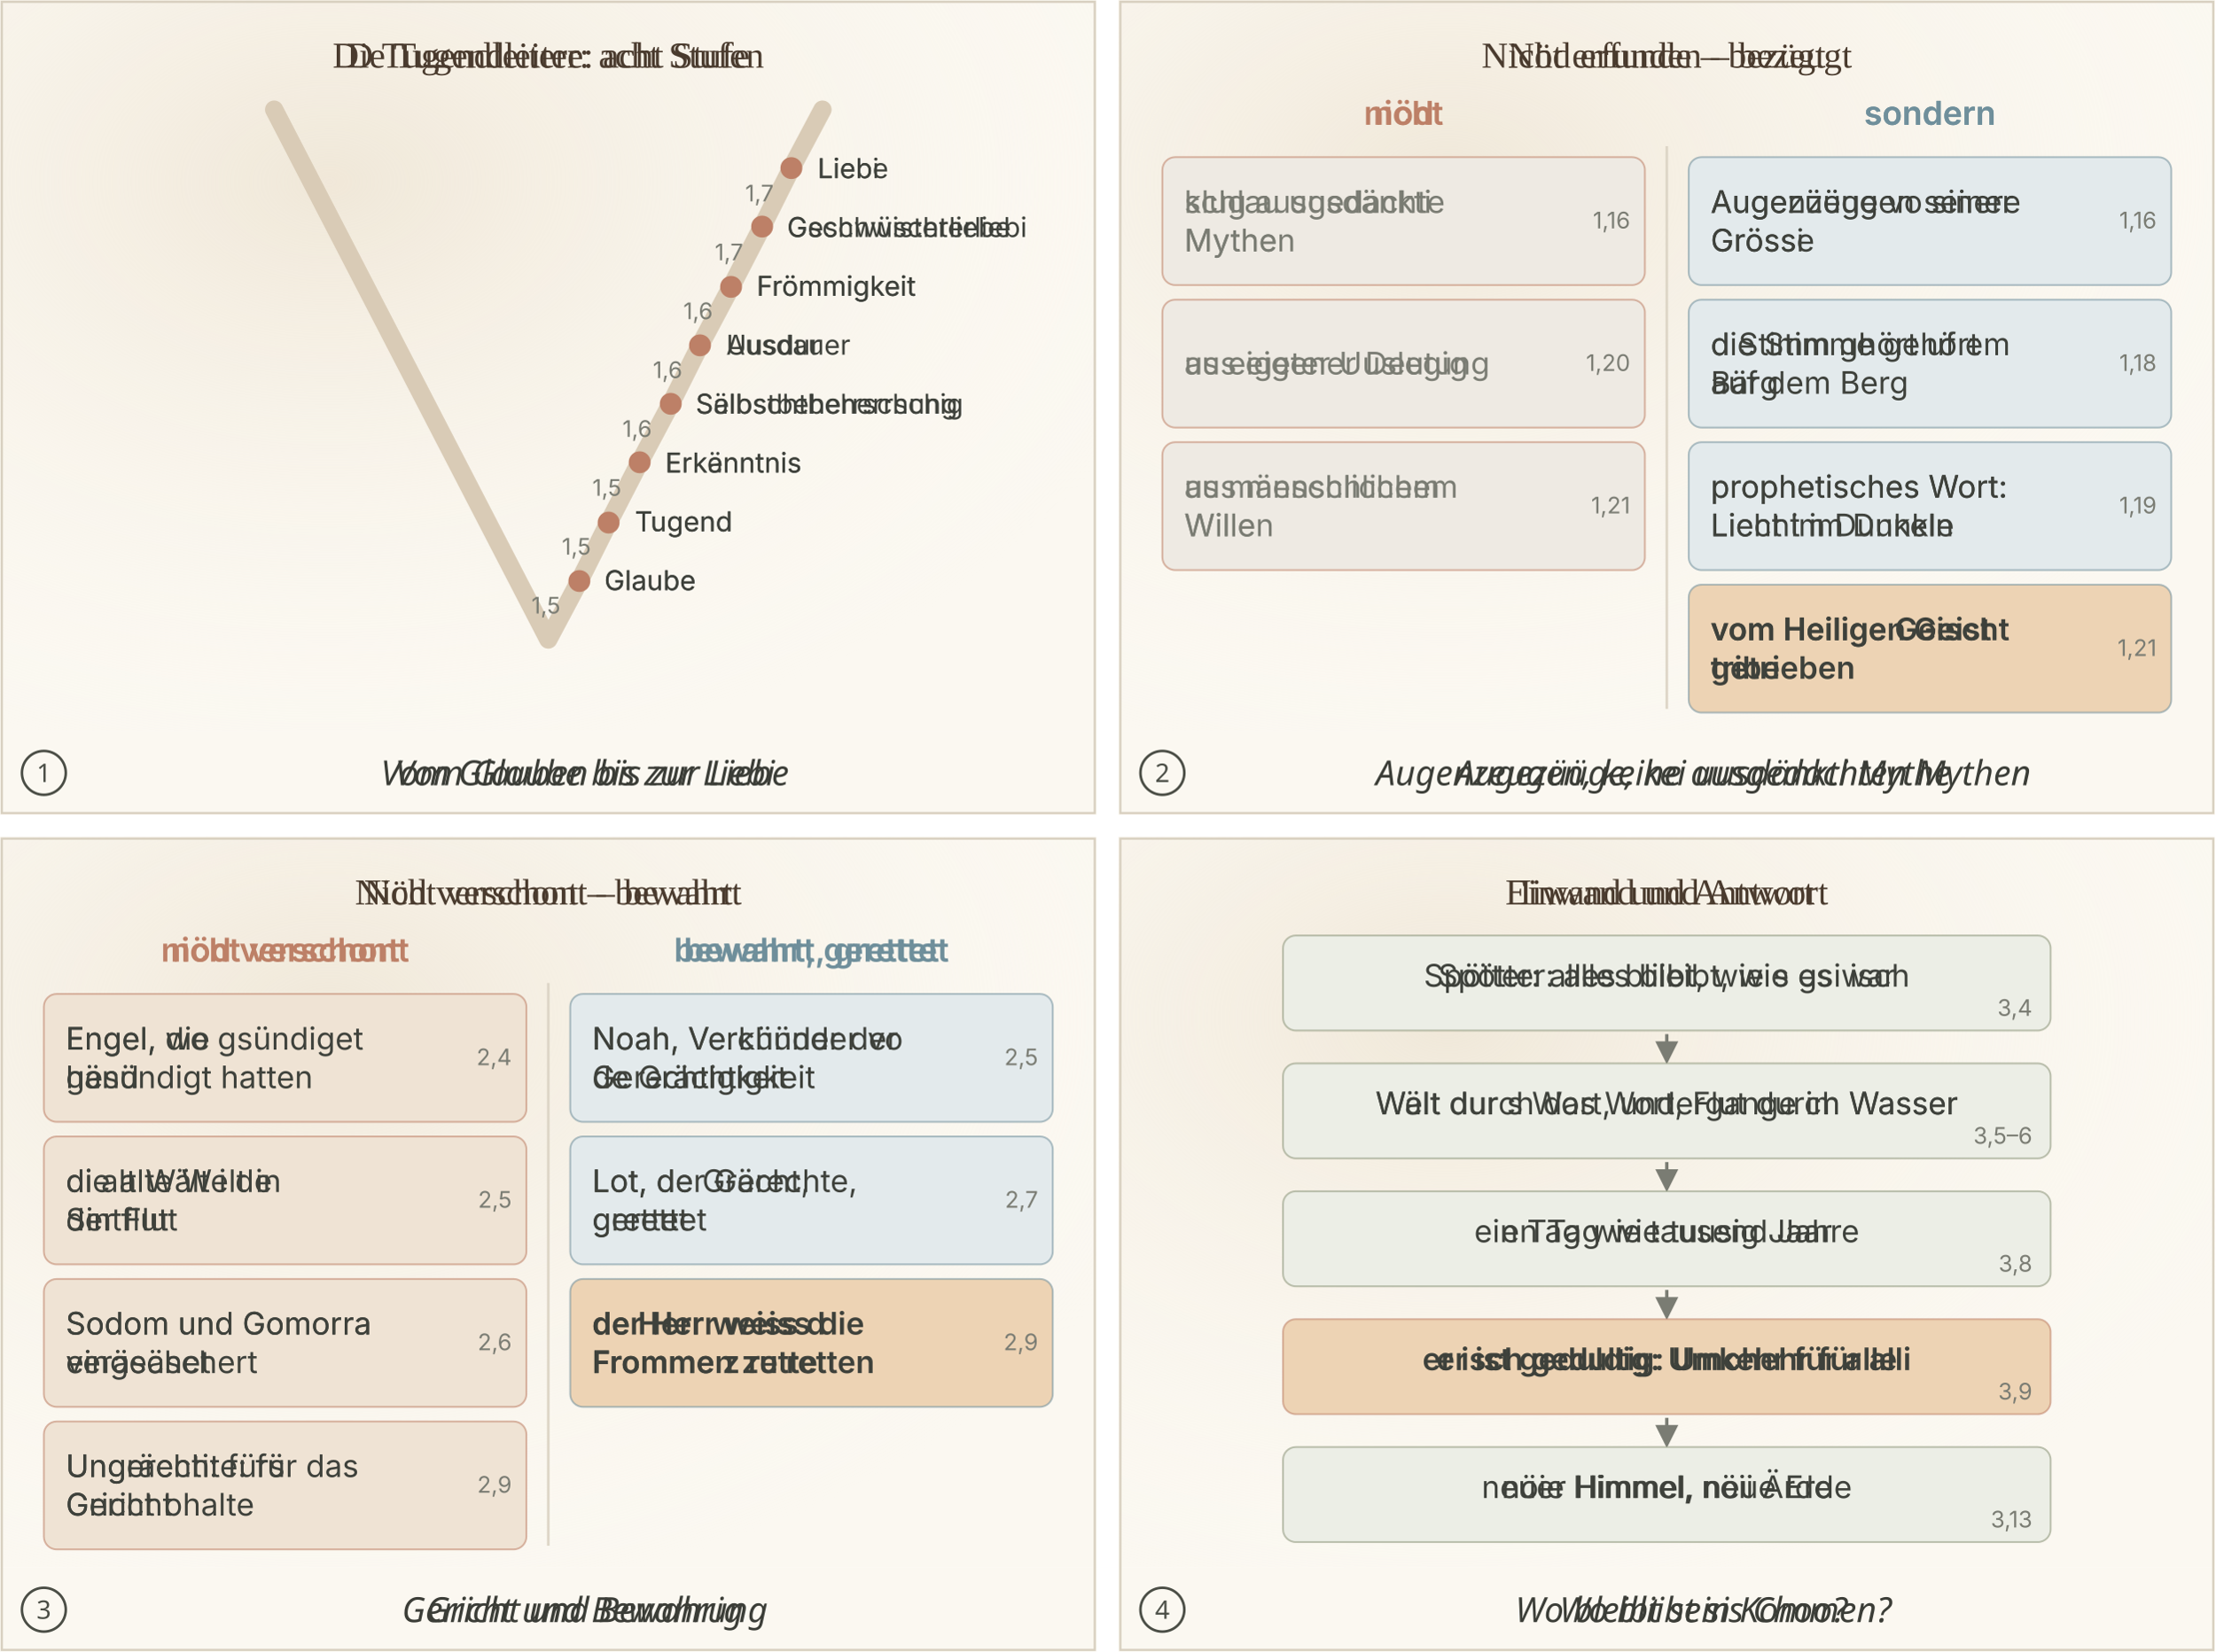
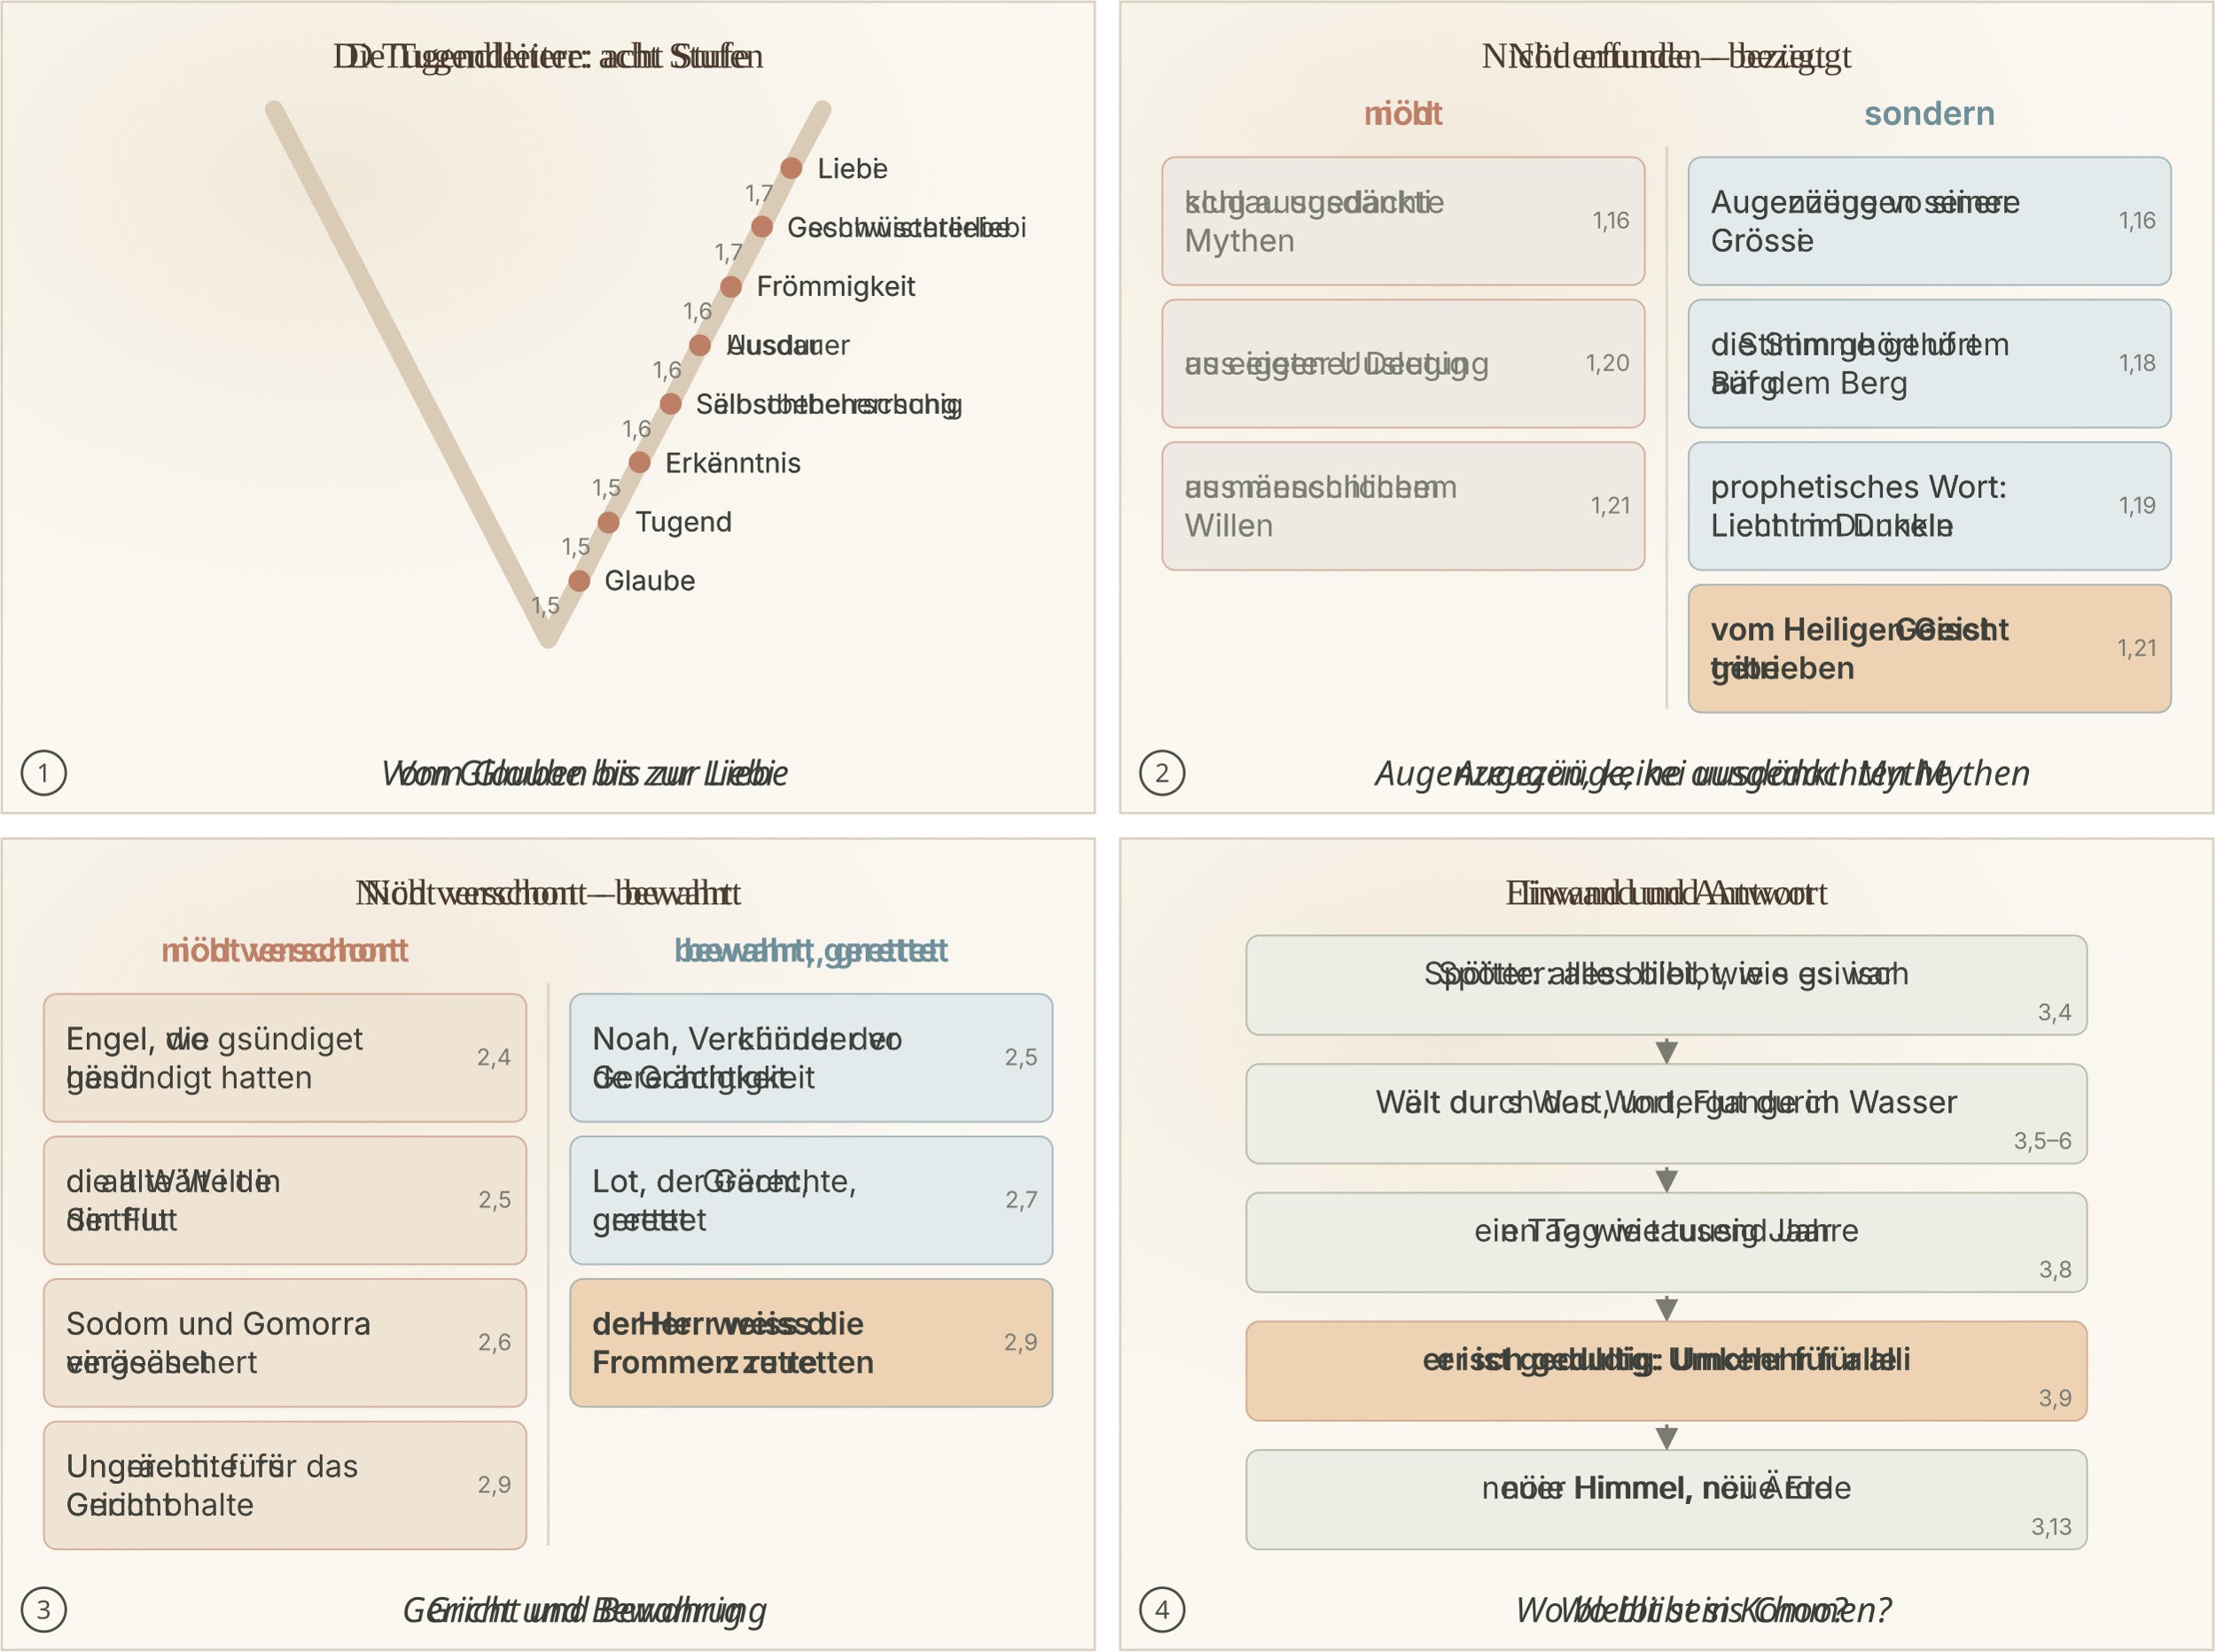
<svg xmlns="http://www.w3.org/2000/svg" viewBox="0 0 1212 904">
  <svg class="ill-tile" data-span="1" data-scene="2PE-B1" x="0" y="0" width="600" height="446" viewBox="0 0 600 446">
    <defs>
      <marker id="sk-pf" viewBox="0 0 10 10" refX="8" refY="5" markerWidth="7" markerHeight="7" orient="auto">
        <path d="M0 0L10 5L0 10z" fill="#7A7C73" />
      </marker>
      <radialGradient id="sk-wash" cx="30%" cy="25%" r="80%">
        <stop offset="0" stop-color="#EFE6D6" stop-opacity=".9" />
        <stop offset="1" stop-color="#FBF8F1" stop-opacity="0" />
      </radialGradient>
      <radialGradient id="sk-glorie" r="50%">
        <stop offset=".3" stop-color="#E9B954" stop-opacity=".95" />
        <stop offset="1" stop-color="#E9B954" stop-opacity="0" />
      </radialGradient>
      <filter id="sk-aq" x="-10%" y="-10%" width="120%" height="120%">
        <feTurbulence type="fractalNoise" baseFrequency=".06" numOctaves="2" seed="7" />
        <feDisplacementMap in="SourceGraphic" scale="3.5" />
        <feGaussianBlur stdDeviation=".35" />
      </filter>
      <filter id="sk-papier" color-interpolation-filters="sRGB">
        <feComponentTransfer>
          <feFuncR type="linear" slope="1.12" />
          <feFuncG type="linear" slope="1.12" />
          <feFuncB type="linear" slope="1.14" />
        </feComponentTransfer>
      </filter>
    </defs>
    <rect width="600" height="400" fill="#FBF8F1" />
    <rect width="600" height="400" fill="url(#sk-wash)" />
    <text class="lw lw-de" x="300.0" y="37.0" font-family="Georgia, 'Times New Roman', serif" font-size="20" text-anchor="middle" fill="#4A3B2E" font-weight="400">
      <tspan x="300.0" dy="0.0">Die Tugendleiter: acht Stufen</tspan>
    </text>
    <text class="lw lw-gsw" x="300.0" y="37.0" font-family="Georgia, 'Times New Roman', serif" font-size="20" text-anchor="middle" fill="#4A3B2E" font-weight="400">
      <tspan x="300.0" dy="0.0">D Tugendleitere: acht Stufe</tspan>
    </text>
    <path d="M150 60 L300 350 L317 318 L333 286 L350 253 L367 221 L383 189 L400 157 L417 124 L433 92 L450 60" fill="none" stroke="#D9CBB6" stroke-width="10" stroke-linecap="round" stroke-linejoin="round" />
    <circle cx="317" cy="318" r="6" fill="#BD8067" />
    <text class="lw lw-de" x="330.667" y="323.0" font-family="Inter, Helvetica, Arial, sans-serif" font-size="15" text-anchor="start" fill="#3E413B" font-weight="400">
      <tspan x="330.667" dy="0.0">Glaube</tspan>
    </text>
    <text class="lw lw-gsw" x="330.667" y="323.0" font-family="Inter, Helvetica, Arial, sans-serif" font-size="15" text-anchor="start" fill="#3E413B" font-weight="400">
      <tspan x="330.667" dy="0.0">Glaube</tspan>
    </text>
    <text x="306.667" y="335.778" font-family="Inter, Helvetica, Arial, sans-serif" font-size="12.5" fill="#7A7C73" text-anchor="end">1,5</text>
    <circle cx="333" cy="286" r="6" fill="#BD8067" />
    <text class="lw lw-de" x="347.333" y="290.8" font-family="Inter, Helvetica, Arial, sans-serif" font-size="15" text-anchor="start" fill="#3E413B" font-weight="400">
      <tspan x="347.333" dy="0.0">Tugend</tspan>
    </text>
    <text class="lw lw-gsw" x="347.333" y="290.8" font-family="Inter, Helvetica, Arial, sans-serif" font-size="15" text-anchor="start" fill="#3E413B" font-weight="400">
      <tspan x="347.333" dy="0.0">Tugend</tspan>
    </text>
    <text x="323.333" y="303.556" font-family="Inter, Helvetica, Arial, sans-serif" font-size="12.5" fill="#7A7C73" text-anchor="end">1,5</text>
    <circle cx="350" cy="253" r="6" fill="#BD8067" />
    <text class="lw lw-de" x="364.0" y="258.6" font-family="Inter, Helvetica, Arial, sans-serif" font-size="15" text-anchor="start" fill="#3E413B" font-weight="400">
      <tspan x="364.0" dy="0.0">Erkenntnis</tspan>
    </text>
    <text class="lw lw-gsw" x="364.0" y="258.6" font-family="Inter, Helvetica, Arial, sans-serif" font-size="15" text-anchor="start" fill="#3E413B" font-weight="400">
      <tspan x="364.0" dy="0.0">Erkänntnis</tspan>
    </text>
    <text x="340.0" y="271.333" font-family="Inter, Helvetica, Arial, sans-serif" font-size="12.5" fill="#7A7C73" text-anchor="end">1,5</text>
    <circle cx="367" cy="221" r="6" fill="#BD8067" />
    <text class="lw lw-de" x="380.667" y="226.4" font-family="Inter, Helvetica, Arial, sans-serif" font-size="15" text-anchor="start" fill="#3E413B" font-weight="400">
      <tspan x="380.667" dy="0.0">Selbstbeherrschung</tspan>
    </text>
    <text class="lw lw-gsw" x="380.667" y="226.4" font-family="Inter, Helvetica, Arial, sans-serif" font-size="15" text-anchor="start" fill="#3E413B" font-weight="400">
      <tspan x="380.667" dy="0.0">Sälbschtbeherrschig</tspan>
    </text>
    <text x="356.667" y="239.111" font-family="Inter, Helvetica, Arial, sans-serif" font-size="12.5" fill="#7A7C73" text-anchor="end">1,6</text>
    <circle cx="383" cy="189" r="6" fill="#BD8067" />
    <text class="lw lw-de" x="397.333" y="194.1" font-family="Inter, Helvetica, Arial, sans-serif" font-size="15" text-anchor="start" fill="#3E413B" font-weight="400">
      <tspan x="397.333" dy="0.0">Ausdauer</tspan>
    </text>
    <text class="lw lw-gsw" x="397.333" y="194.1" font-family="Inter, Helvetica, Arial, sans-serif" font-size="15" text-anchor="start" fill="#3E413B" font-weight="400">
      <tspan x="397.333" dy="0.0">Uusdur</tspan>
    </text>
    <text x="373.333" y="206.889" font-family="Inter, Helvetica, Arial, sans-serif" font-size="12.5" fill="#7A7C73" text-anchor="end">1,6</text>
    <circle cx="400" cy="157" r="6" fill="#BD8067" />
    <text class="lw lw-de" x="414.0" y="161.9" font-family="Inter, Helvetica, Arial, sans-serif" font-size="15" text-anchor="start" fill="#3E413B" font-weight="400">
      <tspan x="414.0" dy="0.0">Frömmigkeit</tspan>
    </text>
    <text class="lw lw-gsw" x="414.0" y="161.9" font-family="Inter, Helvetica, Arial, sans-serif" font-size="15" text-anchor="start" fill="#3E413B" font-weight="400">
      <tspan x="414.0" dy="0.0">Frömmigkeit</tspan>
    </text>
    <text x="390.0" y="174.667" font-family="Inter, Helvetica, Arial, sans-serif" font-size="12.5" fill="#7A7C73" text-anchor="end">1,6</text>
    <circle cx="417" cy="124" r="6" fill="#BD8067" />
    <text class="lw lw-de" x="430.667" y="129.7" font-family="Inter, Helvetica, Arial, sans-serif" font-size="15" text-anchor="start" fill="#3E413B" font-weight="400">
      <tspan x="430.667" dy="0.0">Geschwisterliebe</tspan>
    </text>
    <text class="lw lw-gsw" x="430.667" y="129.7" font-family="Inter, Helvetica, Arial, sans-serif" font-size="15" text-anchor="start" fill="#3E413B" font-weight="400">
      <tspan x="430.667" dy="0.0">Gschwüschterliebi</tspan>
    </text>
    <text x="406.667" y="142.444" font-family="Inter, Helvetica, Arial, sans-serif" font-size="12.5" fill="#7A7C73" text-anchor="end">1,7</text>
    <circle cx="433" cy="92" r="6" fill="#BD8067" />
    <text class="lw lw-de" x="447.333" y="97.5" font-family="Inter, Helvetica, Arial, sans-serif" font-size="15" text-anchor="start" fill="#3E413B" font-weight="400">
      <tspan x="447.333" dy="0.0">Liebe</tspan>
    </text>
    <text class="lw lw-gsw" x="447.333" y="97.5" font-family="Inter, Helvetica, Arial, sans-serif" font-size="15" text-anchor="start" fill="#3E413B" font-weight="400">
      <tspan x="447.333" dy="0.0">Liebi</tspan>
    </text>
    <text x="423.333" y="110.222" font-family="Inter, Helvetica, Arial, sans-serif" font-size="12.5" fill="#7A7C73" text-anchor="end">1,7</text>
    <rect x="0" y="400" width="600" height="46" fill="#FBF8F1" />
    <circle cx="24" cy="423.0" r="12" fill="none" stroke="#4A4D45" stroke-width="1.4" />
    <text x="24" y="428.0" text-anchor="middle" font-family="sans-serif" font-size="14" fill="#4A4D45" class="pn-n">1</text>
    <text class="lw lw-de" x="320.0" y="429.8" text-anchor="middle" font-family="sans-serif" font-size="19" font-style="italic" fill="#3B3D37">Vom Glauben bis zur Liebe</text>
    <text class="lw lw-gsw" x="320.0" y="429.8" text-anchor="middle" font-family="sans-serif" font-size="19" font-style="italic" fill="#3B3D37">Vom Glaube bis zur Liebi</text>
    <rect x="1" y="1" width="598" height="444" fill="none" stroke="#D8D0C0" stroke-width="1.2" vector-effect="non-scaling-stroke" />
  </svg>
  <svg class="ill-tile" data-span="1" data-scene="2PE-B2" x="612" y="0" width="600" height="446" viewBox="0 0 600 446">
    <defs>
      <marker id="sk-pf" viewBox="0 0 10 10" refX="8" refY="5" markerWidth="7" markerHeight="7" orient="auto">
        <path d="M0 0L10 5L0 10z" fill="#7A7C73" />
      </marker>
      <radialGradient id="sk-wash" cx="30%" cy="25%" r="80%">
        <stop offset="0" stop-color="#EFE6D6" stop-opacity=".9" />
        <stop offset="1" stop-color="#FBF8F1" stop-opacity="0" />
      </radialGradient>
      <radialGradient id="sk-glorie" r="50%">
        <stop offset=".3" stop-color="#E9B954" stop-opacity=".95" />
        <stop offset="1" stop-color="#E9B954" stop-opacity="0" />
      </radialGradient>
      <filter id="sk-aq" x="-10%" y="-10%" width="120%" height="120%">
        <feTurbulence type="fractalNoise" baseFrequency=".06" numOctaves="2" seed="7" />
        <feDisplacementMap in="SourceGraphic" scale="3.5" />
        <feGaussianBlur stdDeviation=".35" />
      </filter>
      <filter id="sk-papier" color-interpolation-filters="sRGB">
        <feComponentTransfer>
          <feFuncR type="linear" slope="1.12" />
          <feFuncG type="linear" slope="1.12" />
          <feFuncB type="linear" slope="1.14" />
        </feComponentTransfer>
      </filter>
    </defs>
    <rect width="600" height="400" fill="#FBF8F1" />
    <rect width="600" height="400" fill="url(#sk-wash)" />
    <text class="lw lw-de" x="300.0" y="37.0" font-family="Georgia, 'Times New Roman', serif" font-size="20" text-anchor="middle" fill="#4A3B2E" font-weight="400">
      <tspan x="300.0" dy="0.0">Nicht erfunden – bezeugt</tspan>
    </text>
    <text class="lw lw-gsw" x="300.0" y="37.0" font-family="Georgia, 'Times New Roman', serif" font-size="20" text-anchor="middle" fill="#4A3B2E" font-weight="400">
      <tspan x="300.0" dy="0.0">Nöd erfunde – bezügt</tspan>
    </text>
    <text class="lw lw-de" x="156.0" y="68.3" font-family="Inter, Helvetica, Arial, sans-serif" font-size="18" text-anchor="middle" fill="#BD8067" font-weight="600">
      <tspan x="156.0" dy="0.0">nicht</tspan>
    </text>
    <text class="lw lw-gsw" x="156.0" y="68.3" font-family="Inter, Helvetica, Arial, sans-serif" font-size="18" text-anchor="middle" fill="#BD8067" font-weight="600">
      <tspan x="156.0" dy="0.0">nöd</tspan>
    </text>
    <text class="lw lw-de" x="444.0" y="68.3" font-family="Inter, Helvetica, Arial, sans-serif" font-size="18" text-anchor="middle" fill="#6F8F9B" font-weight="600">
      <tspan x="444.0" dy="0.0">sondern</tspan>
    </text>
    <text class="lw lw-gsw" x="444.0" y="68.3" font-family="Inter, Helvetica, Arial, sans-serif" font-size="18" text-anchor="middle" fill="#6F8F9B" font-weight="600">
      <tspan x="444.0" dy="0.0">sondern</tspan>
    </text>
    <line x1="300.0" x2="300.0" y1="80" y2="388" stroke="#DDD5C6" stroke-width="1.4" />
    <rect x="24" y="86.0" width="264" height="70.0" rx="7" fill="#EEEAE3" stroke="#BD8067" stroke-width="1" stroke-opacity=".55" />
    <text class="lw lw-de" x="36" y="127.0" font-family="Inter, Helvetica, Arial, sans-serif" font-size="17" text-anchor="start" fill="#7A7C73" font-weight="400" text-decoration="line-through">
      <tspan x="36" dy="-10.5">klug ausgedachte</tspan>
      <tspan x="36" dy="21.1">Mythen</tspan>
    </text>
    <text class="lw lw-gsw" x="36" y="127.0" font-family="Inter, Helvetica, Arial, sans-serif" font-size="17" text-anchor="start" fill="#7A7C73" font-weight="400" text-decoration="line-through">
      <tspan x="36" dy="-10.5">schlau uusdänkti</tspan>
      <tspan x="36" dy="21.1">Mythe</tspan>
    </text>
    <text x="280" y="125.0" font-family="Inter, Helvetica, Arial, sans-serif" font-size="12.5" fill="#7A7C73" text-anchor="end">1,16</text>
    <rect x="24" y="164.0" width="264" height="70.0" rx="7" fill="#EEEAE3" stroke="#BD8067" stroke-width="1" stroke-opacity=".55" />
    <text class="lw lw-de" x="36" y="204.9" font-family="Inter, Helvetica, Arial, sans-serif" font-size="17" text-anchor="start" fill="#7A7C73" font-weight="400" text-decoration="line-through">
      <tspan x="36" dy="0.0">aus eigener Deutung</tspan>
    </text>
    <text class="lw lw-gsw" x="36" y="204.9" font-family="Inter, Helvetica, Arial, sans-serif" font-size="17" text-anchor="start" fill="#7A7C73" font-weight="400" text-decoration="line-through">
      <tspan x="36" dy="0.0">us eigeter Uuslegig</tspan>
    </text>
    <text x="280" y="203.0" font-family="Inter, Helvetica, Arial, sans-serif" font-size="12.5" fill="#7A7C73" text-anchor="end">1,20</text>
    <rect x="24" y="242.0" width="264" height="70.0" rx="7" fill="#EEEAE3" stroke="#BD8067" stroke-width="1" stroke-opacity=".55" />
    <text class="lw lw-de" x="36" y="282.9" font-family="Inter, Helvetica, Arial, sans-serif" font-size="17" text-anchor="start" fill="#7A7C73" font-weight="400" text-decoration="line-through">
      <tspan x="36" dy="-10.5">aus menschlichem</tspan>
      <tspan x="36" dy="21.1">Willen</tspan>
    </text>
    <text class="lw lw-gsw" x="36" y="282.9" font-family="Inter, Helvetica, Arial, sans-serif" font-size="17" text-anchor="start" fill="#7A7C73" font-weight="400" text-decoration="line-through">
      <tspan x="36" dy="-10.5">us mänschlichem</tspan>
      <tspan x="36" dy="21.1">Wille</tspan>
    </text>
    <text x="280" y="281.0" font-family="Inter, Helvetica, Arial, sans-serif" font-size="12.5" fill="#7A7C73" text-anchor="end">1,21</text>
    <rect x="312" y="86.0" width="264" height="70.0" rx="7" fill="#E3EAEC" stroke="#6F8F9B" stroke-width="1" stroke-opacity=".55" />
    <text class="lw lw-de" x="324" y="127.0" font-family="Inter, Helvetica, Arial, sans-serif" font-size="17" text-anchor="start" fill="#3E413B" font-weight="400">
      <tspan x="324" dy="-10.5">Augenzeugen seiner</tspan>
      <tspan x="324" dy="21.1">Grösse</tspan>
    </text>
    <text class="lw lw-gsw" x="324" y="127.0" font-family="Inter, Helvetica, Arial, sans-serif" font-size="17" text-anchor="start" fill="#3E413B" font-weight="400">
      <tspan x="324" dy="-10.5">Augezüüge vo sinere</tspan>
      <tspan x="324" dy="21.1">Grössi</tspan>
    </text>
    <text x="568" y="125.0" font-family="Inter, Helvetica, Arial, sans-serif" font-size="12.5" fill="#7A7C73" text-anchor="end">1,16</text>
    <rect x="312" y="164.0" width="264" height="70.0" rx="7" fill="#E3EAEC" stroke="#6F8F9B" stroke-width="1" stroke-opacity=".55" />
    <text class="lw lw-de" x="324" y="204.9" font-family="Inter, Helvetica, Arial, sans-serif" font-size="17" text-anchor="start" fill="#3E413B" font-weight="400">
      <tspan x="324" dy="-10.5">die Stimme gehört</tspan>
      <tspan x="324" dy="21.1">auf dem Berg</tspan>
    </text>
    <text class="lw lw-gsw" x="324" y="204.9" font-family="Inter, Helvetica, Arial, sans-serif" font-size="17" text-anchor="start" fill="#3E413B" font-weight="400">
      <tspan x="324" dy="-10.5">d Stimm ghört uf em</tspan>
      <tspan x="324" dy="21.1">Bärg</tspan>
    </text>
    <text x="568" y="203.0" font-family="Inter, Helvetica, Arial, sans-serif" font-size="12.5" fill="#7A7C73" text-anchor="end">1,18</text>
    <rect x="312" y="242.0" width="264" height="70.0" rx="7" fill="#E3EAEC" stroke="#6F8F9B" stroke-width="1" stroke-opacity=".55" />
    <text class="lw lw-de" x="324" y="282.9" font-family="Inter, Helvetica, Arial, sans-serif" font-size="17" text-anchor="start" fill="#3E413B" font-weight="400">
      <tspan x="324" dy="-10.5">prophetisches Wort:</tspan>
      <tspan x="324" dy="21.1">Licht im Dunkeln</tspan>
    </text>
    <text class="lw lw-gsw" x="324" y="282.9" font-family="Inter, Helvetica, Arial, sans-serif" font-size="17" text-anchor="start" fill="#3E413B" font-weight="400">
      <tspan x="324" dy="-10.5">prophetisches Wort:</tspan>
      <tspan x="324" dy="21.1">Liecht im Dunkle</tspan>
    </text>
    <text x="568" y="281.0" font-family="Inter, Helvetica, Arial, sans-serif" font-size="12.5" fill="#7A7C73" text-anchor="end">1,19</text>
    <rect x="312" y="320.0" width="264" height="70.0" rx="7" fill="#EDD3B4" stroke="#6F8F9B" stroke-width="1" stroke-opacity=".55" />
    <text class="lw lw-de" x="324" y="360.9" font-family="Inter, Helvetica, Arial, sans-serif" font-size="17" text-anchor="start" fill="#3E413B" font-weight="600">
      <tspan x="324" dy="-10.5">vom Heiligen Geist</tspan>
      <tspan x="324" dy="21.1">getrieben</tspan>
    </text>
    <text class="lw lw-gsw" x="324" y="360.9" font-family="Inter, Helvetica, Arial, sans-serif" font-size="17" text-anchor="start" fill="#3E413B" font-weight="600">
      <tspan x="324" dy="-10.5">vom Heilige Geischt</tspan>
      <tspan x="324" dy="21.1">tribe</tspan>
    </text>
    <text x="568" y="359.0" font-family="Inter, Helvetica, Arial, sans-serif" font-size="12.5" fill="#7A7C73" text-anchor="end">1,21</text>
    <rect x="0" y="400" width="600" height="46" fill="#FBF8F1" />
    <circle cx="24" cy="423.0" r="12" fill="none" stroke="#4A4D45" stroke-width="1.4" />
    <text x="24" y="428.0" text-anchor="middle" font-family="sans-serif" font-size="14" fill="#4A4D45" class="pn-n">2</text>
    <text class="lw lw-de" x="320.0" y="429.8" text-anchor="middle" font-family="sans-serif" font-size="19" font-style="italic" fill="#3B3D37">Augenzeugen, keine ausgedachten Mythen</text>
    <text class="lw lw-gsw" x="320.0" y="429.8" text-anchor="middle" font-family="sans-serif" font-size="19" font-style="italic" fill="#3B3D37">Augezüüge, kei uusdänkti Mythe</text>
    <rect x="1" y="1" width="598" height="444" fill="none" stroke="#D8D0C0" stroke-width="1.2" vector-effect="non-scaling-stroke" />
  </svg>
  <svg class="ill-tile" data-span="1" data-scene="2PE-B3" x="0" y="458" width="600" height="446" viewBox="0 0 600 446">
    <defs>
      <marker id="sk-pf" viewBox="0 0 10 10" refX="8" refY="5" markerWidth="7" markerHeight="7" orient="auto">
        <path d="M0 0L10 5L0 10z" fill="#7A7C73" />
      </marker>
      <radialGradient id="sk-wash" cx="30%" cy="25%" r="80%">
        <stop offset="0" stop-color="#EFE6D6" stop-opacity=".9" />
        <stop offset="1" stop-color="#FBF8F1" stop-opacity="0" />
      </radialGradient>
      <radialGradient id="sk-glorie" r="50%">
        <stop offset=".3" stop-color="#E9B954" stop-opacity=".95" />
        <stop offset="1" stop-color="#E9B954" stop-opacity="0" />
      </radialGradient>
      <filter id="sk-aq" x="-10%" y="-10%" width="120%" height="120%">
        <feTurbulence type="fractalNoise" baseFrequency=".06" numOctaves="2" seed="7" />
        <feDisplacementMap in="SourceGraphic" scale="3.5" />
        <feGaussianBlur stdDeviation=".35" />
      </filter>
      <filter id="sk-papier" color-interpolation-filters="sRGB">
        <feComponentTransfer>
          <feFuncR type="linear" slope="1.12" />
          <feFuncG type="linear" slope="1.12" />
          <feFuncB type="linear" slope="1.14" />
        </feComponentTransfer>
      </filter>
    </defs>
    <rect width="600" height="400" fill="#FBF8F1" />
    <rect width="600" height="400" fill="url(#sk-wash)" />
    <text class="lw lw-de" x="300.0" y="37.0" font-family="Georgia, 'Times New Roman', serif" font-size="20" text-anchor="middle" fill="#4A3B2E" font-weight="400">
      <tspan x="300.0" dy="0.0">Nicht verschont – bewahrt</tspan>
    </text>
    <text class="lw lw-gsw" x="300.0" y="37.0" font-family="Georgia, 'Times New Roman', serif" font-size="20" text-anchor="middle" fill="#4A3B2E" font-weight="400">
      <tspan x="300.0" dy="0.0">Nöd verschont – bewahrt</tspan>
    </text>
    <text class="lw lw-de" x="156.0" y="68.3" font-family="Inter, Helvetica, Arial, sans-serif" font-size="18" text-anchor="middle" fill="#BD8067" font-weight="600">
      <tspan x="156.0" dy="0.0">nicht verschont</tspan>
    </text>
    <text class="lw lw-gsw" x="156.0" y="68.3" font-family="Inter, Helvetica, Arial, sans-serif" font-size="18" text-anchor="middle" fill="#BD8067" font-weight="600">
      <tspan x="156.0" dy="0.0">nöd verschont</tspan>
    </text>
    <text class="lw lw-de" x="444.0" y="68.3" font-family="Inter, Helvetica, Arial, sans-serif" font-size="18" text-anchor="middle" fill="#6F8F9B" font-weight="600">
      <tspan x="444.0" dy="0.0">bewahrt, gerettet</tspan>
    </text>
    <text class="lw lw-gsw" x="444.0" y="68.3" font-family="Inter, Helvetica, Arial, sans-serif" font-size="18" text-anchor="middle" fill="#6F8F9B" font-weight="600">
      <tspan x="444.0" dy="0.0">bewahrt, grettet</tspan>
    </text>
    <line x1="300.0" x2="300.0" y1="80" y2="388" stroke="#DDD5C6" stroke-width="1.4" />
    <rect x="24" y="86.0" width="264" height="70.0" rx="7" fill="#EFE3D4" stroke="#BD8067" stroke-width="1" stroke-opacity=".55" />
    <text class="lw lw-de" x="36" y="127.0" font-family="Inter, Helvetica, Arial, sans-serif" font-size="17" text-anchor="start" fill="#3E413B" font-weight="400">
      <tspan x="36" dy="-10.5">Engel, die</tspan>
      <tspan x="36" dy="21.1">gesündigt hatten</tspan>
    </text>
    <text class="lw lw-gsw" x="36" y="127.0" font-family="Inter, Helvetica, Arial, sans-serif" font-size="17" text-anchor="start" fill="#3E413B" font-weight="400">
      <tspan x="36" dy="-10.5">Engel, wo gsündiget</tspan>
      <tspan x="36" dy="21.1">händ</tspan>
    </text>
    <text x="280" y="125.0" font-family="Inter, Helvetica, Arial, sans-serif" font-size="12.5" fill="#7A7C73" text-anchor="end">2,4</text>
    <rect x="24" y="164.0" width="264" height="70.0" rx="7" fill="#EFE3D4" stroke="#BD8067" stroke-width="1" stroke-opacity=".55" />
    <text class="lw lw-de" x="36" y="204.9" font-family="Inter, Helvetica, Arial, sans-serif" font-size="17" text-anchor="start" fill="#3E413B" font-weight="400">
      <tspan x="36" dy="-10.5">die alte Welt in</tspan>
      <tspan x="36" dy="21.1">der Flut</tspan>
    </text>
    <text class="lw lw-gsw" x="36" y="204.9" font-family="Inter, Helvetica, Arial, sans-serif" font-size="17" text-anchor="start" fill="#3E413B" font-weight="400">
      <tspan x="36" dy="-10.5">di alt Wält i de</tspan>
      <tspan x="36" dy="21.1">Sintflut</tspan>
    </text>
    <text x="280" y="203.0" font-family="Inter, Helvetica, Arial, sans-serif" font-size="12.5" fill="#7A7C73" text-anchor="end">2,5</text>
    <rect x="24" y="242.0" width="264" height="70.0" rx="7" fill="#EFE3D4" stroke="#BD8067" stroke-width="1" stroke-opacity=".55" />
    <text class="lw lw-de" x="36" y="282.9" font-family="Inter, Helvetica, Arial, sans-serif" font-size="17" text-anchor="start" fill="#3E413B" font-weight="400">
      <tspan x="36" dy="-10.5">Sodom und Gomorra</tspan>
      <tspan x="36" dy="21.1">eingeäschert</tspan>
    </text>
    <text class="lw lw-gsw" x="36" y="282.9" font-family="Inter, Helvetica, Arial, sans-serif" font-size="17" text-anchor="start" fill="#3E413B" font-weight="400">
      <tspan x="36" dy="-10.5">Sodom und Gomorra</tspan>
      <tspan x="36" dy="21.1">veräschet</tspan>
    </text>
    <text x="280" y="281.0" font-family="Inter, Helvetica, Arial, sans-serif" font-size="12.5" fill="#7A7C73" text-anchor="end">2,6</text>
    <rect x="24" y="320.0" width="264" height="70.0" rx="7" fill="#EFE3D4" stroke="#BD8067" stroke-width="1" stroke-opacity=".55" />
    <text class="lw lw-de" x="36" y="360.9" font-family="Inter, Helvetica, Arial, sans-serif" font-size="17" text-anchor="start" fill="#3E413B" font-weight="400">
      <tspan x="36" dy="-10.5">Ungerechte: für das</tspan>
      <tspan x="36" dy="21.1">Gericht</tspan>
    </text>
    <text class="lw lw-gsw" x="36" y="360.9" font-family="Inter, Helvetica, Arial, sans-serif" font-size="17" text-anchor="start" fill="#3E413B" font-weight="400">
      <tspan x="36" dy="-10.5">Ungrächti: fürs</tspan>
      <tspan x="36" dy="21.1">Gricht bhalte</tspan>
    </text>
    <text x="280" y="359.0" font-family="Inter, Helvetica, Arial, sans-serif" font-size="12.5" fill="#7A7C73" text-anchor="end">2,9</text>
    <rect x="312" y="86.0" width="264" height="70.0" rx="7" fill="#E3EAEC" stroke="#6F8F9B" stroke-width="1" stroke-opacity=".55" />
    <text class="lw lw-de" x="324" y="127.0" font-family="Inter, Helvetica, Arial, sans-serif" font-size="17" text-anchor="start" fill="#3E413B" font-weight="400">
      <tspan x="324" dy="-10.5">Noah, Verkünder der</tspan>
      <tspan x="324" dy="21.1">Gerechtigkeit</tspan>
    </text>
    <text class="lw lw-gsw" x="324" y="127.0" font-family="Inter, Helvetica, Arial, sans-serif" font-size="17" text-anchor="start" fill="#3E413B" font-weight="400">
      <tspan x="324" dy="-10.5">Noah, Verchünder vo</tspan>
      <tspan x="324" dy="21.1">de Grächtigkeit</tspan>
    </text>
    <text x="568" y="125.0" font-family="Inter, Helvetica, Arial, sans-serif" font-size="12.5" fill="#7A7C73" text-anchor="end">2,5</text>
    <rect x="312" y="164.0" width="264" height="70.0" rx="7" fill="#E3EAEC" stroke="#6F8F9B" stroke-width="1" stroke-opacity=".55" />
    <text class="lw lw-de" x="324" y="204.9" font-family="Inter, Helvetica, Arial, sans-serif" font-size="17" text-anchor="start" fill="#3E413B" font-weight="400">
      <tspan x="324" dy="-10.5">Lot, der Gerechte,</tspan>
      <tspan x="324" dy="21.1">gerettet</tspan>
    </text>
    <text class="lw lw-gsw" x="324" y="204.9" font-family="Inter, Helvetica, Arial, sans-serif" font-size="17" text-anchor="start" fill="#3E413B" font-weight="400">
      <tspan x="324" dy="-10.5">Lot, de Grächt,</tspan>
      <tspan x="324" dy="21.1">grettet</tspan>
    </text>
    <text x="568" y="203.0" font-family="Inter, Helvetica, Arial, sans-serif" font-size="12.5" fill="#7A7C73" text-anchor="end">2,7</text>
    <rect x="312" y="242.0" width="264" height="70.0" rx="7" fill="#EDD3B4" stroke="#6F8F9B" stroke-width="1" stroke-opacity=".55" />
    <text class="lw lw-de" x="324" y="282.9" font-family="Inter, Helvetica, Arial, sans-serif" font-size="17" text-anchor="start" fill="#3E413B" font-weight="600">
      <tspan x="324" dy="-10.5">der Herr weiss die</tspan>
      <tspan x="324" dy="21.1">Frommen zu retten</tspan>
    </text>
    <text class="lw lw-gsw" x="324" y="282.9" font-family="Inter, Helvetica, Arial, sans-serif" font-size="17" text-anchor="start" fill="#3E413B" font-weight="600">
      <tspan x="324" dy="-10.5">de Herr weiss d</tspan>
      <tspan x="324" dy="21.1">Fromme z rette</tspan>
    </text>
    <text x="568" y="281.0" font-family="Inter, Helvetica, Arial, sans-serif" font-size="12.5" fill="#7A7C73" text-anchor="end">2,9</text>
    <rect x="0" y="400" width="600" height="46" fill="#FBF8F1" />
    <circle cx="24" cy="423.0" r="12" fill="none" stroke="#4A4D45" stroke-width="1.4" />
    <text x="24" y="428.0" text-anchor="middle" font-family="sans-serif" font-size="14" fill="#4A4D45" class="pn-n">3</text>
    <text class="lw lw-de" x="320.0" y="429.8" text-anchor="middle" font-family="sans-serif" font-size="19" font-style="italic" fill="#3B3D37">Gericht und Bewahrung</text>
    <text class="lw lw-gsw" x="320.0" y="429.8" text-anchor="middle" font-family="sans-serif" font-size="19" font-style="italic" fill="#3B3D37">Gricht und Bewahrig</text>
    <rect x="1" y="1" width="598" height="444" fill="none" stroke="#D8D0C0" stroke-width="1.2" vector-effect="non-scaling-stroke" />
  </svg>
  <svg class="ill-tile" data-span="1" data-scene="2PE-B4" x="612" y="458" width="600" height="446" viewBox="0 0 600 446">
    <defs>
      <marker id="sk-pf" viewBox="0 0 10 10" refX="8" refY="5" markerWidth="7" markerHeight="7" orient="auto">
        <path d="M0 0L10 5L0 10z" fill="#7A7C73" />
      </marker>
      <radialGradient id="sk-wash" cx="30%" cy="25%" r="80%">
        <stop offset="0" stop-color="#EFE6D6" stop-opacity=".9" />
        <stop offset="1" stop-color="#FBF8F1" stop-opacity="0" />
      </radialGradient>
      <radialGradient id="sk-glorie" r="50%">
        <stop offset=".3" stop-color="#E9B954" stop-opacity=".95" />
        <stop offset="1" stop-color="#E9B954" stop-opacity="0" />
      </radialGradient>
      <filter id="sk-aq" x="-10%" y="-10%" width="120%" height="120%">
        <feTurbulence type="fractalNoise" baseFrequency=".06" numOctaves="2" seed="7" />
        <feDisplacementMap in="SourceGraphic" scale="3.5" />
        <feGaussianBlur stdDeviation=".35" />
      </filter>
      <filter id="sk-papier" color-interpolation-filters="sRGB">
        <feComponentTransfer>
          <feFuncR type="linear" slope="1.12" />
          <feFuncG type="linear" slope="1.12" />
          <feFuncB type="linear" slope="1.14" />
        </feComponentTransfer>
      </filter>
    </defs>
    <rect width="600" height="400" fill="#FBF8F1" />
    <rect width="600" height="400" fill="url(#sk-wash)" />
    <text class="lw lw-de" x="300.0" y="37.0" font-family="Georgia, 'Times New Roman', serif" font-size="20" text-anchor="middle" fill="#4A3B2E" font-weight="400">
      <tspan x="300.0" dy="0.0">Einwand und Antwort</tspan>
    </text>
    <text class="lw lw-gsw" x="300.0" y="37.0" font-family="Georgia, 'Times New Roman', serif" font-size="20" text-anchor="middle" fill="#4A3B2E" font-weight="400">
      <tspan x="300.0" dy="0.0">Iiwand und Antwort</tspan>
    </text>
-     <rect x="90" y="54.0" width="420" height="52.0" rx="7" fill="#ECEEE6" stroke="#8A9378" stroke-width="1" stroke-opacity=".55" />
-     <text class="lw lw-de" x="300.0" y="82.0" font-family="Inter, Helvetica, Arial, sans-serif" font-size="17" text-anchor="middle" fill="#3E413B" font-weight="400">
+     <rect x="70" y="54.0" width="460" height="54.4" rx="7" fill="#ECEEE6" stroke="#8A9378" stroke-width="1" stroke-opacity=".55" />
+     <text x="522" y="100.4" font-family="Inter, Helvetica, Arial, sans-serif" font-size="12.5" fill="#7A7C73" text-anchor="end">3,4</text>
+     <text class="lw lw-de" x="300.0" y="80.7" font-family="Inter, Helvetica, Arial, sans-serif" font-size="17" text-anchor="middle" fill="#3E413B" font-weight="400">
      <tspan x="300.0" dy="0.0">Spötter: alles bleibt, wie es war</tspan>
    </text>
-     <text class="lw lw-gsw" x="300.0" y="82.0" font-family="Inter, Helvetica, Arial, sans-serif" font-size="17" text-anchor="middle" fill="#3E413B" font-weight="400">
+     <text class="lw lw-gsw" x="300.0" y="80.7" font-family="Inter, Helvetica, Arial, sans-serif" font-size="17" text-anchor="middle" fill="#3E413B" font-weight="400">
      <tspan x="300.0" dy="0.0">Spötter: alles bliibt, wie s gsi isch</tspan>
    </text>
-     <text x="500" y="98.0" font-family="Inter, Helvetica, Arial, sans-serif" font-size="12.5" fill="#7A7C73" text-anchor="end">3,4</text>
-     <line x1="300.0" y1="108.0" x2="300.0" y2="122.0" stroke="#7A7C73" stroke-width="1.8" marker-end="url(#sk-pf)" />
-     <rect x="90" y="124.0" width="420" height="52.0" rx="7" fill="#ECEEE6" stroke="#8A9378" stroke-width="1" stroke-opacity=".55" />
-     <text class="lw lw-de" x="300.0" y="151.9" font-family="Inter, Helvetica, Arial, sans-serif" font-size="17" text-anchor="middle" fill="#3E413B" font-weight="400">
+     <line x1="300.0" y1="110.4" x2="300.0" y2="122.4" stroke="#7A7C73" stroke-width="1.8" marker-end="url(#sk-pf)" />
+     <rect x="70" y="124.4" width="460" height="54.4" rx="7" fill="#ECEEE6" stroke="#8A9378" stroke-width="1" stroke-opacity=".55" />
+     <text x="522" y="170.8" font-family="Inter, Helvetica, Arial, sans-serif" font-size="12.5" fill="#7A7C73" text-anchor="end">3,5–6</text>
+     <text class="lw lw-de" x="300.0" y="151.1" font-family="Inter, Helvetica, Arial, sans-serif" font-size="17" text-anchor="middle" fill="#3E413B" font-weight="400">
      <tspan x="300.0" dy="0.0">Welt durch das Wort, Flut durch Wasser</tspan>
    </text>
-     <text class="lw lw-gsw" x="300.0" y="151.9" font-family="Inter, Helvetica, Arial, sans-serif" font-size="17" text-anchor="middle" fill="#3E413B" font-weight="400">
+     <text class="lw lw-gsw" x="300.0" y="151.1" font-family="Inter, Helvetica, Arial, sans-serif" font-size="17" text-anchor="middle" fill="#3E413B" font-weight="400">
      <tspan x="300.0" dy="0.0">Wält dur s Wort, undergange im Wasser</tspan>
    </text>
-     <text x="500" y="168.0" font-family="Inter, Helvetica, Arial, sans-serif" font-size="12.5" fill="#7A7C73" text-anchor="end">3,5–6</text>
-     <line x1="300.0" y1="178.0" x2="300.0" y2="192.0" stroke="#7A7C73" stroke-width="1.8" marker-end="url(#sk-pf)" />
-     <rect x="90" y="194.0" width="420" height="52.0" rx="7" fill="#ECEEE6" stroke="#8A9378" stroke-width="1" stroke-opacity=".55" />
-     <text class="lw lw-de" x="300.0" y="221.9" font-family="Inter, Helvetica, Arial, sans-serif" font-size="17" text-anchor="middle" fill="#3E413B" font-weight="400">
+     <line x1="300.0" y1="180.8" x2="300.0" y2="192.8" stroke="#7A7C73" stroke-width="1.8" marker-end="url(#sk-pf)" />
+     <rect x="70" y="194.8" width="460" height="54.4" rx="7" fill="#ECEEE6" stroke="#8A9378" stroke-width="1" stroke-opacity=".55" />
+     <text x="522" y="241.2" font-family="Inter, Helvetica, Arial, sans-serif" font-size="12.5" fill="#7A7C73" text-anchor="end">3,8</text>
+     <text class="lw lw-de" x="300.0" y="221.4" font-family="Inter, Helvetica, Arial, sans-serif" font-size="17" text-anchor="middle" fill="#3E413B" font-weight="400">
      <tspan x="300.0" dy="0.0">ein Tag wie tausend Jahre</tspan>
    </text>
-     <text class="lw lw-gsw" x="300.0" y="221.9" font-family="Inter, Helvetica, Arial, sans-serif" font-size="17" text-anchor="middle" fill="#3E413B" font-weight="400">
+     <text class="lw lw-gsw" x="300.0" y="221.4" font-family="Inter, Helvetica, Arial, sans-serif" font-size="17" text-anchor="middle" fill="#3E413B" font-weight="400">
      <tspan x="300.0" dy="0.0">en Tag wie tuusig Jaar</tspan>
    </text>
-     <text x="500" y="238.0" font-family="Inter, Helvetica, Arial, sans-serif" font-size="12.5" fill="#7A7C73" text-anchor="end">3,8</text>
-     <line x1="300.0" y1="248.0" x2="300.0" y2="262.0" stroke="#7A7C73" stroke-width="1.8" marker-end="url(#sk-pf)" />
-     <rect x="90" y="264.0" width="420" height="52.0" rx="7" fill="#EDD3B4" stroke="#BD8067" stroke-width="1" stroke-opacity=".55" />
+     <line x1="300.0" y1="251.2" x2="300.0" y2="263.2" stroke="#7A7C73" stroke-width="1.8" marker-end="url(#sk-pf)" />
+     <rect x="70" y="265.2" width="460" height="54.4" rx="7" fill="#EDD3B4" stroke="#BD8067" stroke-width="1" stroke-opacity=".55" />
+     <text x="522" y="311.6" font-family="Inter, Helvetica, Arial, sans-serif" font-size="12.5" fill="#7A7C73" text-anchor="end">3,9</text>
    <text class="lw lw-de" x="300.0" y="291.9" font-family="Inter, Helvetica, Arial, sans-serif" font-size="17" text-anchor="middle" fill="#3E413B" font-weight="600">
      <tspan x="300.0" dy="0.0">er ist geduldig: Umkehr für alle</tspan>
    </text>
    <text class="lw lw-gsw" x="300.0" y="291.9" font-family="Inter, Helvetica, Arial, sans-serif" font-size="17" text-anchor="middle" fill="#3E413B" font-weight="600">
      <tspan x="300.0" dy="0.0">er isch gedultig: Umchehr für alli</tspan>
    </text>
-     <text x="500" y="308.0" font-family="Inter, Helvetica, Arial, sans-serif" font-size="12.5" fill="#7A7C73" text-anchor="end">3,9</text>
-     <line x1="300.0" y1="318.0" x2="300.0" y2="332.0" stroke="#7A7C73" stroke-width="1.8" marker-end="url(#sk-pf)" />
-     <rect x="90" y="334.0" width="420" height="52.0" rx="7" fill="#ECEEE6" stroke="#8A9378" stroke-width="1" stroke-opacity=".55" />
-     <text class="lw lw-de" x="300.0" y="361.9" font-family="Inter, Helvetica, Arial, sans-serif" font-size="17" text-anchor="middle" fill="#3E413B" font-weight="400">
+     <line x1="300.0" y1="321.6" x2="300.0" y2="333.6" stroke="#7A7C73" stroke-width="1.8" marker-end="url(#sk-pf)" />
+     <rect x="70" y="335.6" width="460" height="54.4" rx="7" fill="#ECEEE6" stroke="#8A9378" stroke-width="1" stroke-opacity=".55" />
+     <text x="522" y="382.0" font-family="Inter, Helvetica, Arial, sans-serif" font-size="12.5" fill="#7A7C73" text-anchor="end">3,13</text>
+     <text class="lw lw-de" x="300.0" y="362.2" font-family="Inter, Helvetica, Arial, sans-serif" font-size="17" text-anchor="middle" fill="#3E413B" font-weight="400">
      <tspan x="300.0" dy="0.0">neuer Himmel, neue Erde</tspan>
    </text>
-     <text class="lw lw-gsw" x="300.0" y="361.9" font-family="Inter, Helvetica, Arial, sans-serif" font-size="17" text-anchor="middle" fill="#3E413B" font-weight="400">
+     <text class="lw lw-gsw" x="300.0" y="362.2" font-family="Inter, Helvetica, Arial, sans-serif" font-size="17" text-anchor="middle" fill="#3E413B" font-weight="400">
      <tspan x="300.0" dy="0.0">nöie Himmel, nöii Ärde</tspan>
    </text>
-     <text x="500" y="378.0" font-family="Inter, Helvetica, Arial, sans-serif" font-size="12.5" fill="#7A7C73" text-anchor="end">3,13</text>
    <rect x="0" y="400" width="600" height="46" fill="#FBF8F1" />
    <circle cx="24" cy="423.0" r="12" fill="none" stroke="#4A4D45" stroke-width="1.4" />
    <text x="24" y="428.0" text-anchor="middle" font-family="sans-serif" font-size="14" fill="#4A4D45" class="pn-n">4</text>
    <text class="lw lw-de" x="320.0" y="429.8" text-anchor="middle" font-family="sans-serif" font-size="19" font-style="italic" fill="#3B3D37">Wo bleibt sein Kommen?</text>
    <text class="lw lw-gsw" x="320.0" y="429.8" text-anchor="middle" font-family="sans-serif" font-size="19" font-style="italic" fill="#3B3D37">Wo bliibt sis Choo?</text>
    <rect x="1" y="1" width="598" height="444" fill="none" stroke="#D8D0C0" stroke-width="1.2" vector-effect="non-scaling-stroke" />
  </svg>
</svg>
